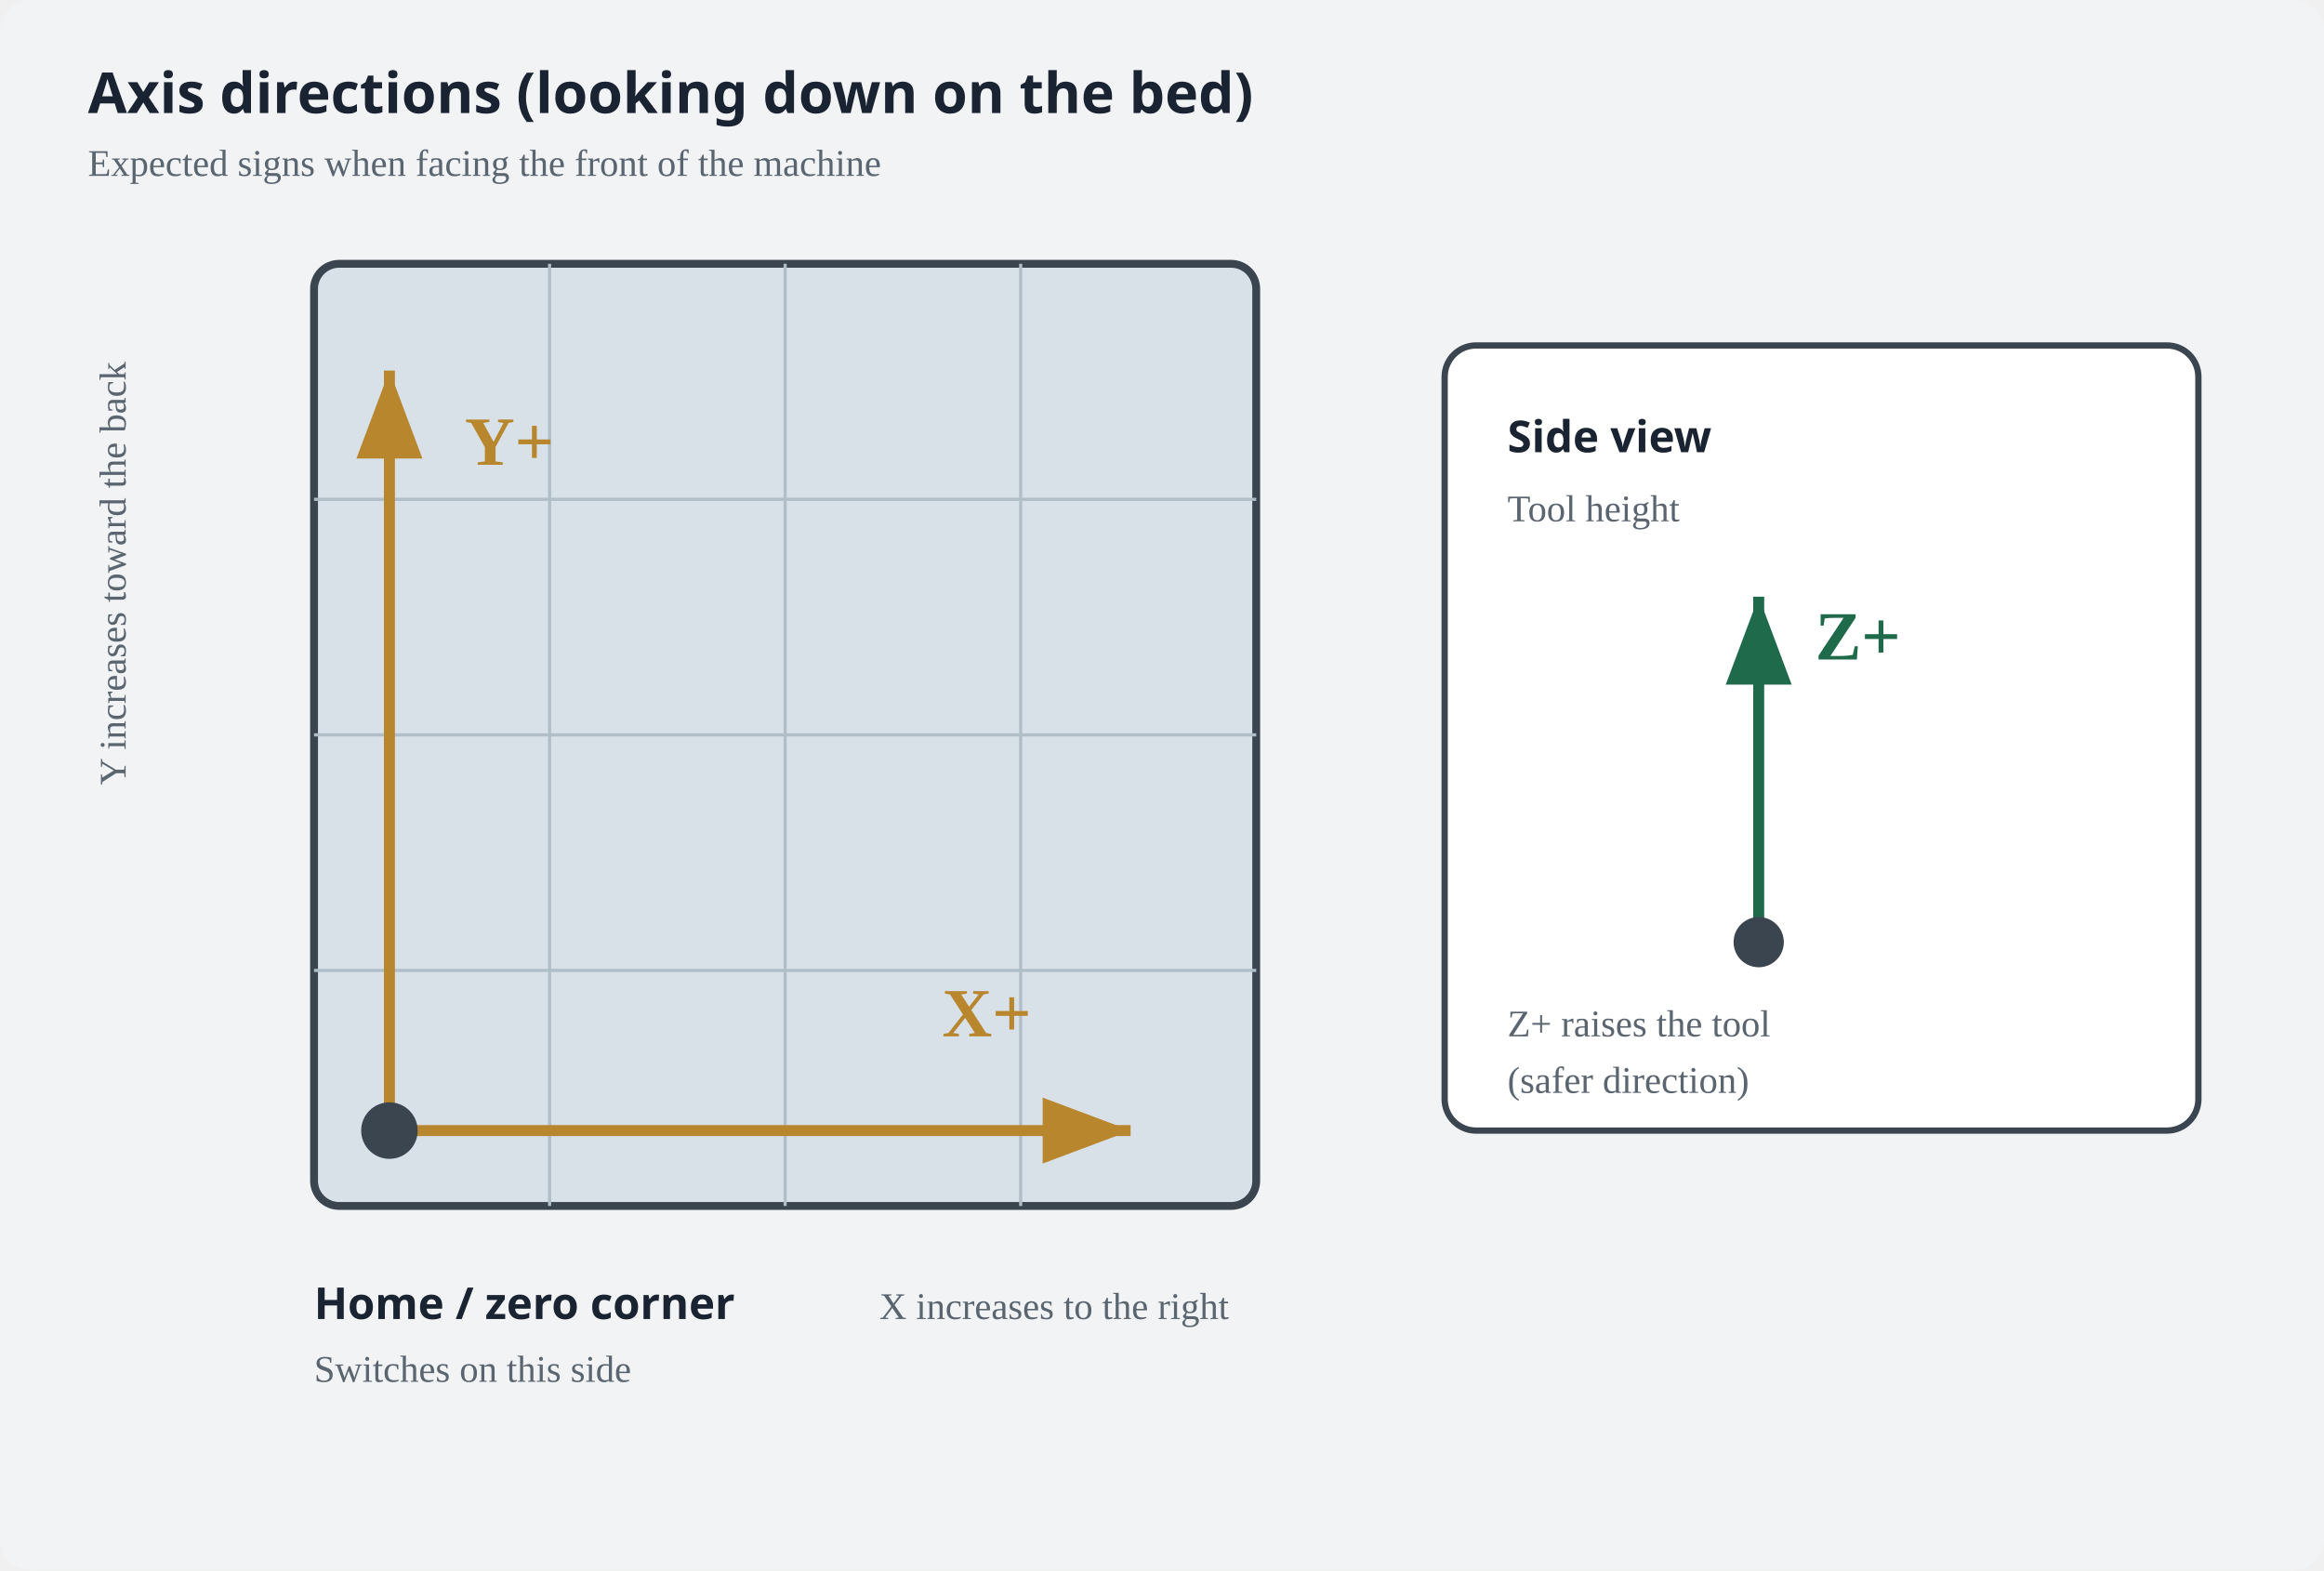
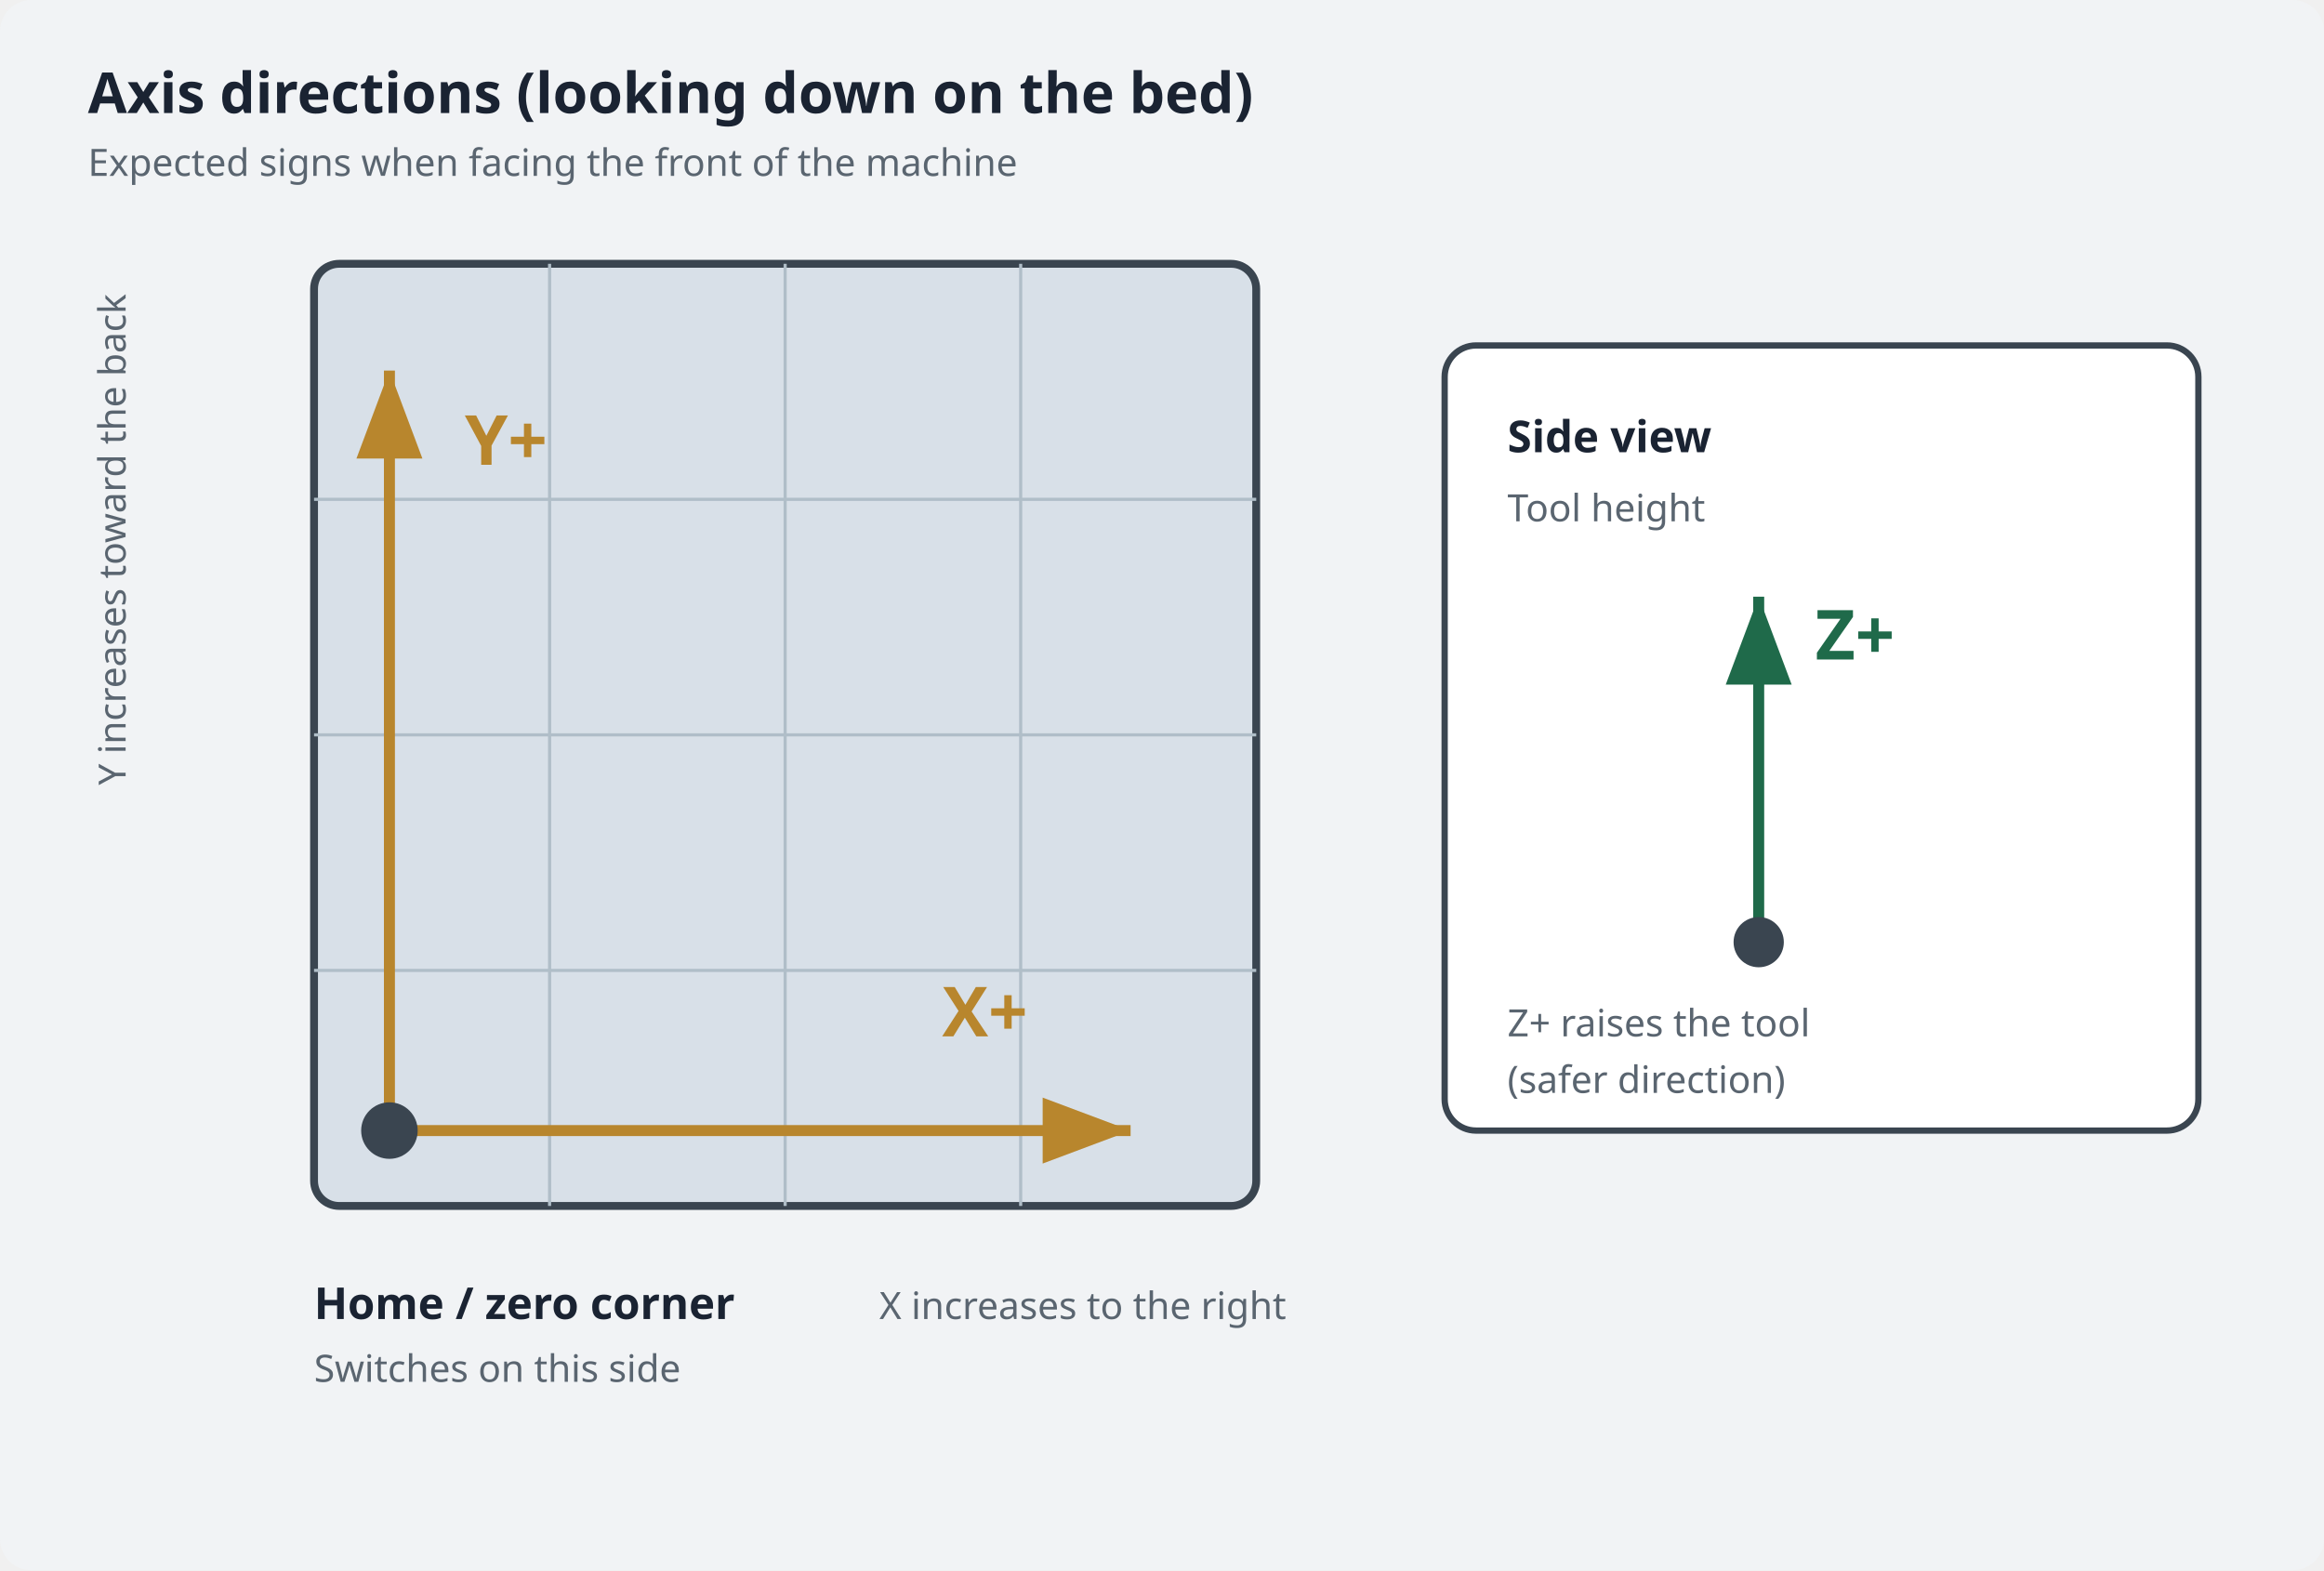
<svg xmlns="http://www.w3.org/2000/svg" viewBox="0 0 740 500" role="img" aria-labelledby="t d">
  <defs>
    <style>
+       /* SharpCNC diagram type: UI stack on all text; avoid SVG Times default on .tiny/etc. */
+       text, tspan { font-family: "Sora", system-ui, "Segoe UI", sans-serif; }
      .bg { fill: #f1f3f5; }
      .bed { fill: #d8e0e8; stroke: #3a4550; stroke-width: 2.5; }
      .grid { stroke: #b0bec8; stroke-width: 1; }
      .axis { stroke: #b8862d; stroke-width: 3.5; fill: none; marker-end: url(#arrow); }
      .axis-z { stroke: #1f6a4a; stroke-width: 3.5; fill: none; marker-end: url(#arrowG); }
      .panel { fill: #ffffff; stroke: #3a4550; stroke-width: 2; }
      .home { fill: #3a4550; }
-       .lab { font-family: system-ui, "Segoe UI", sans-serif; fill: #1a2332; font-size: 14px; }
+       .lab { font-family: "Sora", system-ui, "Segoe UI", sans-serif; fill: #1a2332; font-size: 14px; }
      .title { font-size: 18px; font-weight: 700; }
      .big { font-size: 22px; font-weight: 700; fill: #b8862d; }
      .big-g { font-size: 22px; font-weight: 700; fill: #1f6a4a; }
      .tiny { font-size: 12px; fill: #5a6570; }
    </style>
    <marker id="arrow" markerWidth="10" markerHeight="10" refX="8" refY="3" orient="auto">
      <path d="M0,0 L8,3 L0,6 Z" fill="#b8862d" />
    </marker>
    <marker id="arrowG" markerWidth="10" markerHeight="10" refX="8" refY="3" orient="auto">
      <path d="M0,0 L8,3 L0,6 Z" fill="#1f6a4a" />
    </marker>
  </defs>
  <rect class="bg" width="740" height="500" rx="10" />
  <text class="lab title" x="28" y="36">Axis directions (looking down on the bed)</text>
  <text class="tiny" x="28" y="56">Expected signs when facing the front of the machine</text>
  <rect class="bed" x="100" y="84" width="300" height="300" rx="8" />
  <path class="grid" d="M100 159 H400 M100 234 H400 M100 309 H400 M175 84 V384 M250 84 V384 M325 84 V384" />
  <line class="axis" x1="124" y1="360" x2="360" y2="360" />
  <line class="axis" x1="124" y1="360" x2="124" y2="118" />
  <circle class="home" cx="124" cy="360" r="9" />
  <text class="big" x="300" y="330">X+</text>
  <text class="big" x="148" y="148">Y+</text>
  <text class="lab" x="100" y="420" font-weight="700">Home / zero corner</text>
  <text class="tiny" x="100" y="440">Switches on this side</text>
  <text class="tiny" x="280" y="420">X increases to the right</text>
  <text class="tiny" x="40" y="250" transform="rotate(-90 40 250)">Y increases toward the back</text>
  <rect class="panel" x="460" y="110" width="240" height="250" rx="10" />
  <text class="lab" x="480" y="144" font-weight="700">Side view</text>
  <text class="tiny" x="480" y="166">Tool height</text>
  <line class="axis-z" x1="560" y1="300" x2="560" y2="190" />
  <circle class="home" cx="560" cy="300" r="8" />
  <text class="big-g" x="578" y="210">Z+</text>
  <text class="tiny" x="480" y="330">Z+ raises the tool</text>
  <text class="tiny" x="480" y="348">(safer direction)</text>
</svg>
